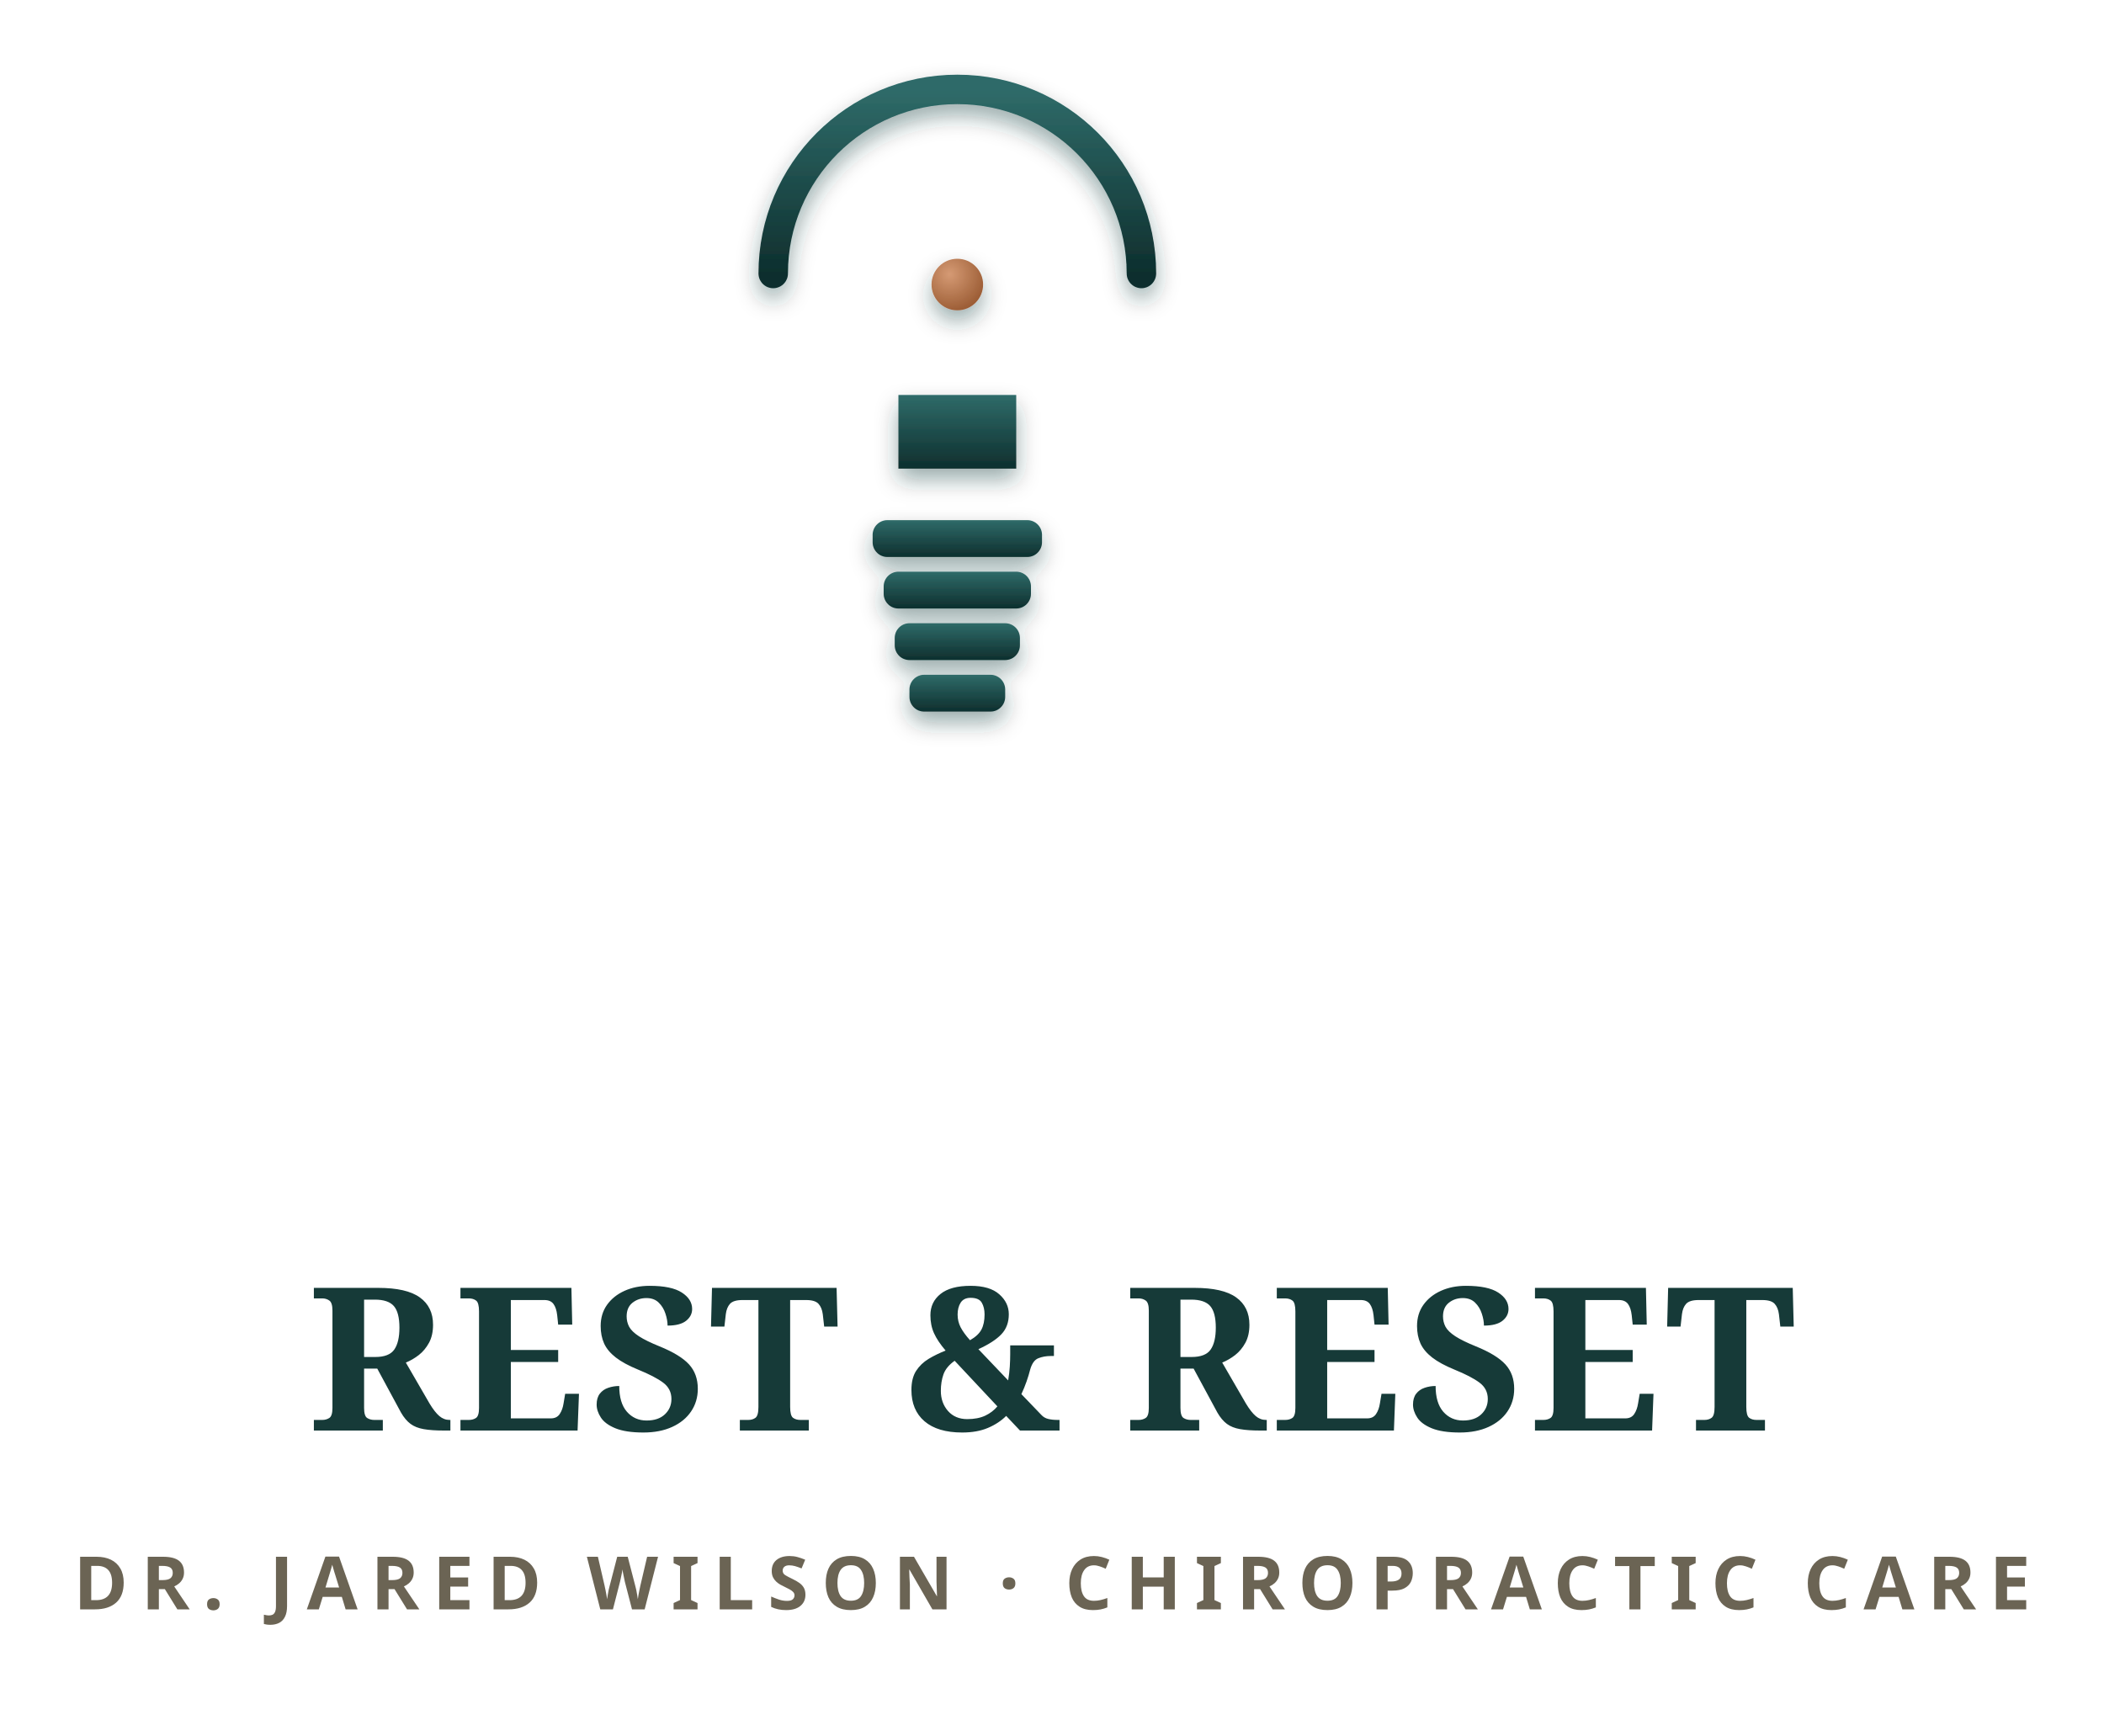
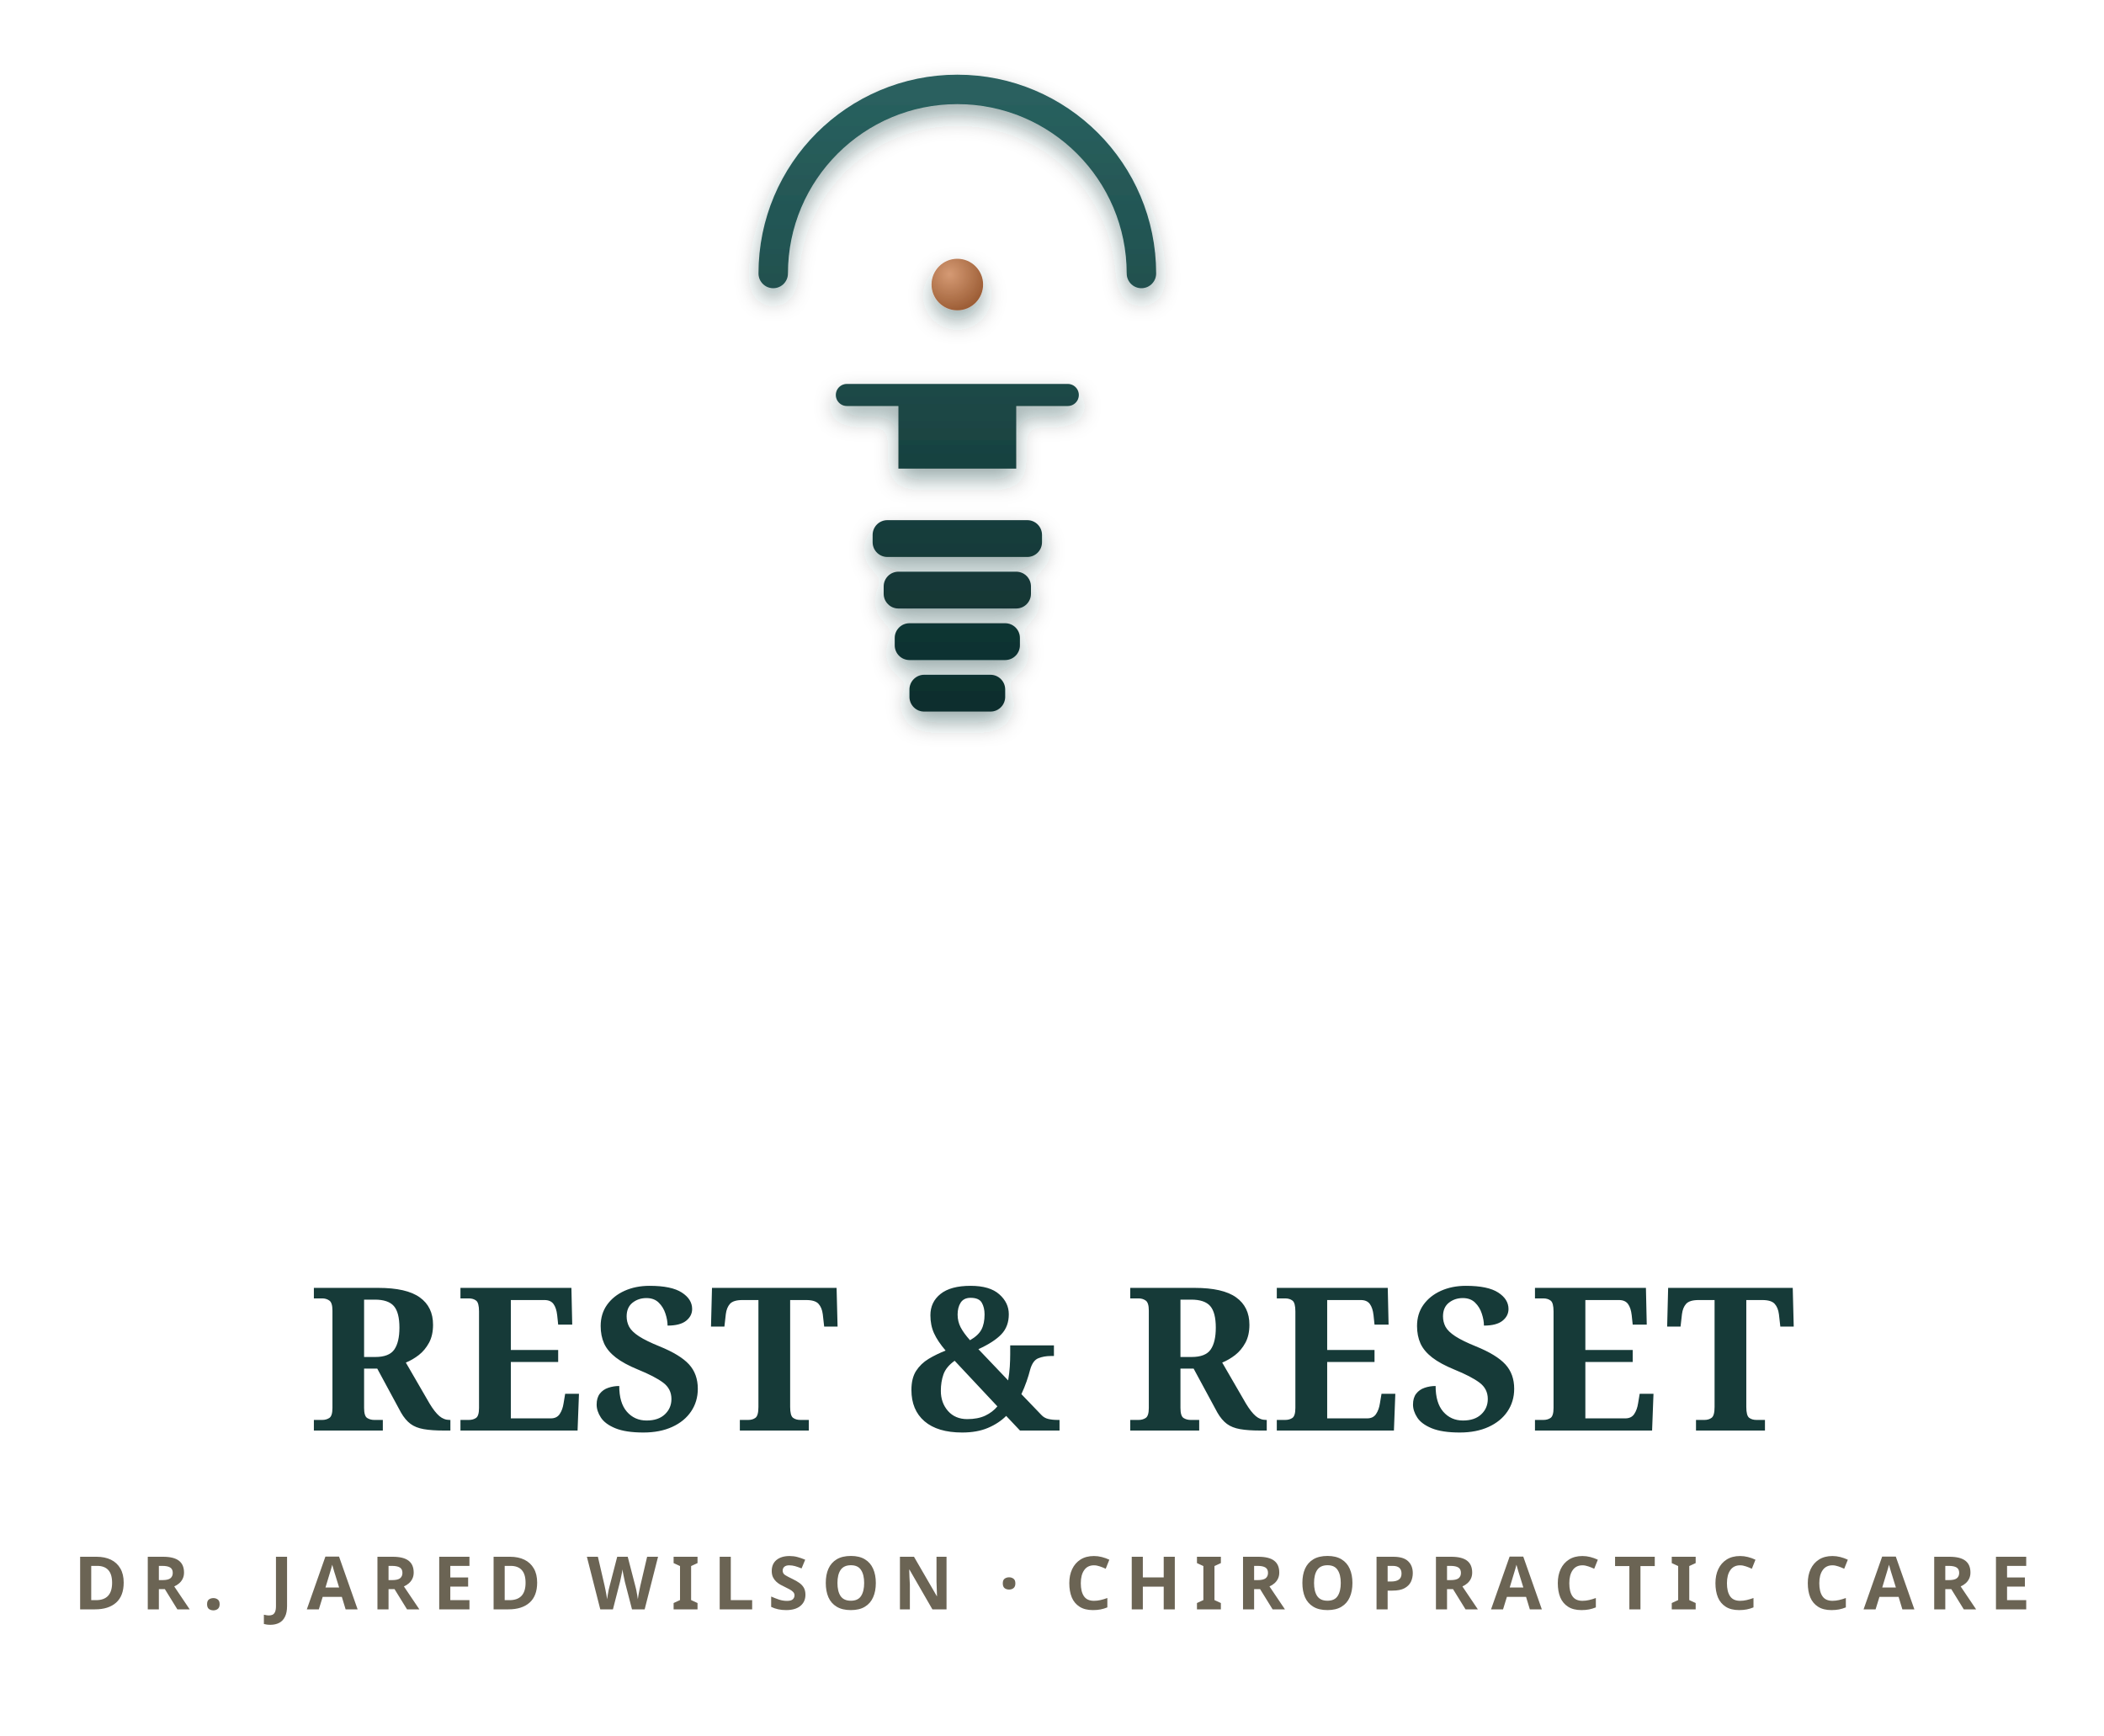
<svg xmlns="http://www.w3.org/2000/svg" viewBox="0 0 400 330">
  <defs>
-     <linearGradient id="tg" x1="0" y1="0" x2="0" y2="1">
+     <linearGradient id="tg" gradientUnits="userSpaceOnUse" x1="100" y1="0" x2="100" y2="200">
      <stop offset="0" stop-color="#2F6B69" />
      <stop offset="1" stop-color="#0E2F2E" />
    </linearGradient>
    <radialGradient id="cg" cx="35%" cy="30%" r="75%">
      <stop offset="0" stop-color="#D59A74" />
      <stop offset="1" stop-color="#9A5B33" />
    </radialGradient>
    <filter id="sh" x="-30%" y="-30%" width="160%" height="160%">
      <feDropShadow dx="0" dy="3" stdDeviation="3" flood-color="#0E2F2E" flood-opacity="0.4" />
    </filter>
  </defs>
  <g transform="translate(140 10) scale(0.7) translate(-40 -25)">
    <g filter="url(#sh)">
      <path d="M50,85 A50,50 0 0 1 150,85" fill="none" stroke="url(#tg)" stroke-width="8" stroke-linecap="round" />
      <circle cx="100" cy="88" r="7" fill="url(#cg)" />
      <line x1="70" y1="118" x2="130" y2="118" stroke="url(#tg)" stroke-width="6" stroke-linecap="round" />
      <rect x="84" y="118" width="32" height="20" fill="url(#tg)" />
      <rect x="77" y="152" width="46" height="10" rx="4" fill="url(#tg)" />
      <rect x="80" y="166" width="40" height="10" rx="4" fill="url(#tg)" />
      <rect x="83" y="180" width="34" height="10" rx="4" fill="url(#tg)" />
      <rect x="87" y="194" width="26" height="10" rx="4" fill="url(#tg)" />
    </g>
  </g>
  <text x="200" y="272" text-anchor="middle" font-family="Piazzolla, serif" font-weight="600" font-size="38" letter-spacing="1" fill="#163A38">REST &amp; RESET</text>
  <text x="200" y="306" text-anchor="middle" font-family="Archivo, sans-serif" font-weight="600" font-size="14" letter-spacing="2.5" fill="#6B6454">DR. JARED WILSON · CHIROPRACTIC CARE</text>
</svg>
